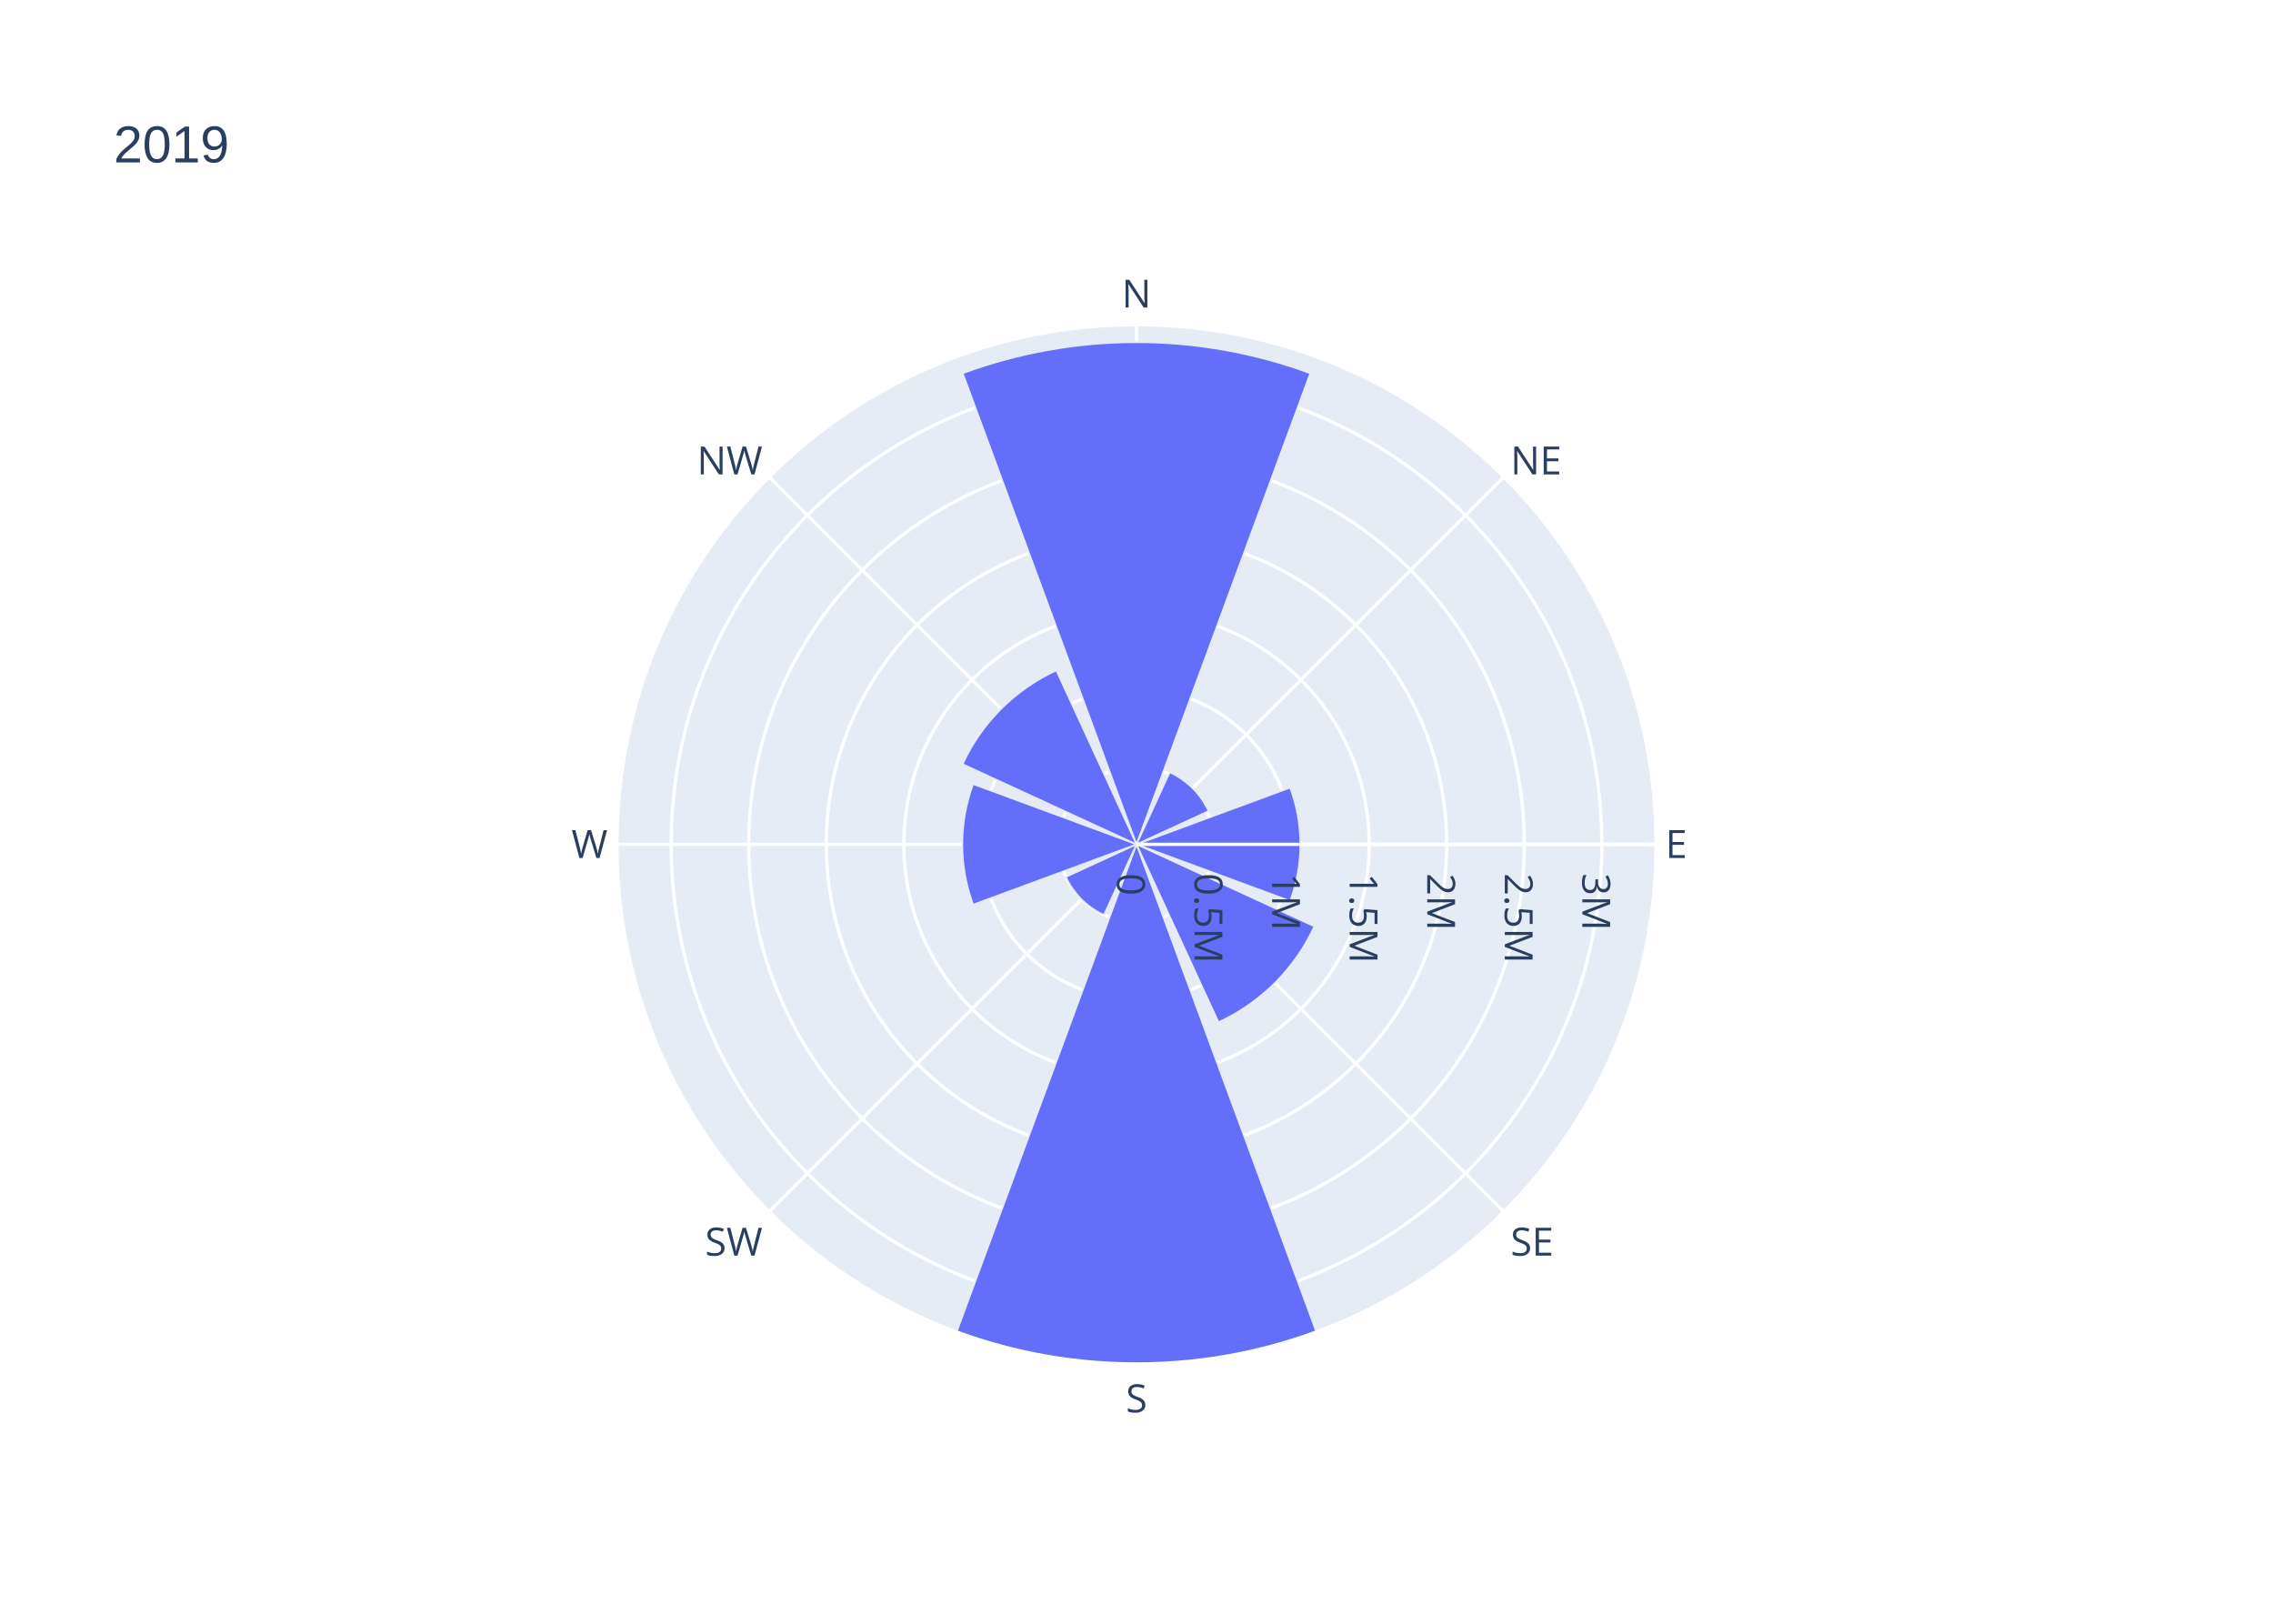
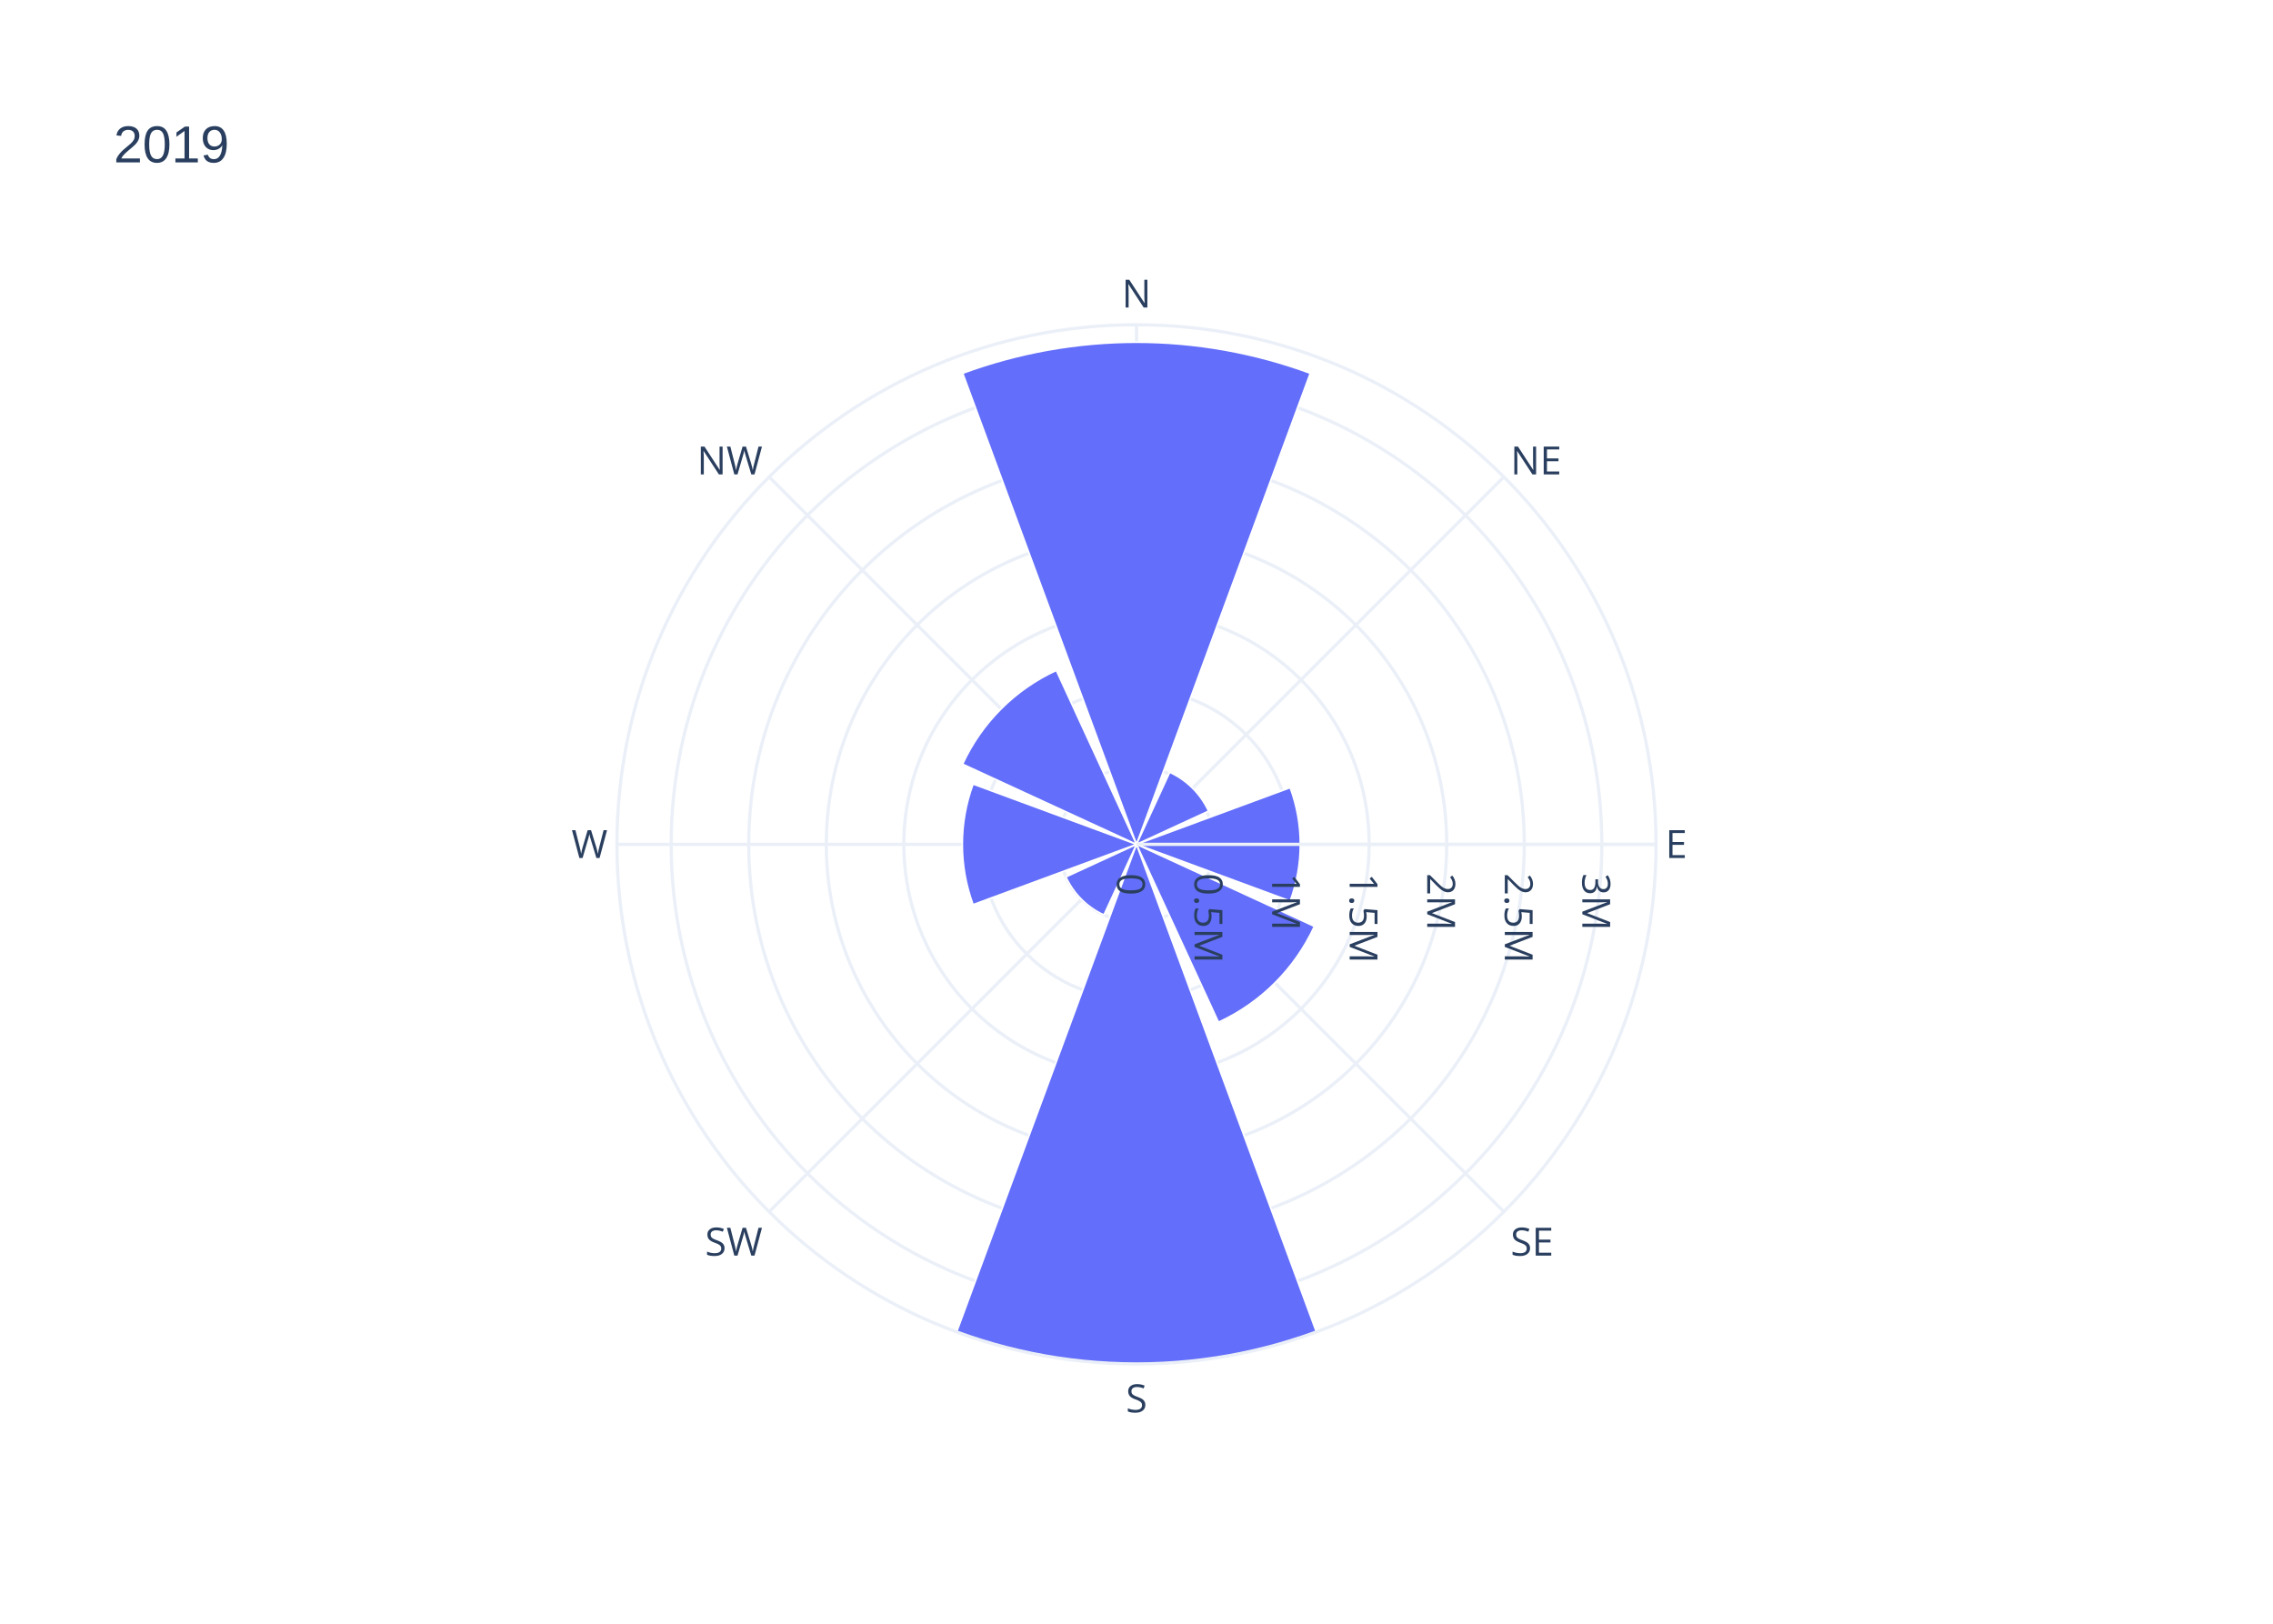
<svg xmlns="http://www.w3.org/2000/svg" class="main-svg" width="3500" height="2500" style="" viewBox="0 0 700 500">
  <rect x="0" y="0" width="700" height="500" style="fill: rgb(255, 255, 255); fill-opacity: 1;" />
-   <defs id="defs-8d7398">
+   <defs id="defs-6814ee">
    <g class="clips">
-       <clipPath id="clip8d7398polar-for-traces">
+       <clipPath id="clip6814eepolar-for-traces">
        <path d="M160,0A160,160 0,1,0 -160,-1.9594348786357652e-14A160,160 0,1,0 160,3.9188697572715304e-14Z" transform="translate(160,160)" />
      </clipPath>
    </g>
    <g class="gradients" />
    <g class="patterns" />
  </defs>
  <g class="bglayer" />
  <g class="layer-below">
    <g class="imagelayer" />
    <g class="shapelayer" />
  </g>
  <g class="cartesianlayer" />
  <g class="polarlayer">
    <g class="polar">
      <g class="polarsublayer draglayer" />
      <g class="polarsublayer plotbg">
-         <path d="M160,0A160,160 0,1,0 -160,-1.9594348786357652e-14A160,160 0,1,0 160,3.9188697572715304e-14Z" transform="translate(350,260)" style="fill: rgb(229, 236, 246); fill-opacity: 1;" />
+         <path d="M160,0A160,160 0,1,0 -160,-1.9594348786357652e-14A160,160 0,1,0 160,3.9188697572715304e-14Z" transform="translate(350,260)" style="fill: rgb(255, 255, 255); fill-opacity: 1;" />
      </g>
      <g class="polarsublayer backplot">
        <g class="maplayer" />
      </g>
      <g class="polarsublayer angular-grid" style="fill: none;">
-         <path class="angularaxisgrid" d="M350,260L350,100" style="stroke: rgb(255, 255, 255); stroke-opacity: 1; stroke-width: 1px;" />
-         <path class="angularaxisgrid" d="M350,260L463.137,146.863" style="stroke: rgb(255, 255, 255); stroke-opacity: 1; stroke-width: 1px;" />
-         <path class="angularaxisgrid" d="M350,260L510,260" style="stroke: rgb(255, 255, 255); stroke-opacity: 1; stroke-width: 1px;" />
-         <path class="angularaxisgrid" d="M350,260L463.137,373.137" style="stroke: rgb(255, 255, 255); stroke-opacity: 1; stroke-width: 1px;" />
-         <path class="angularaxisgrid" d="M350,260L350,420" style="stroke: rgb(255, 255, 255); stroke-opacity: 1; stroke-width: 1px;" />
-         <path class="angularaxisgrid" d="M350,260L236.863,373.137" style="stroke: rgb(255, 255, 255); stroke-opacity: 1; stroke-width: 1px;" />
-         <path class="angularaxisgrid" d="M350,260L190,260" style="stroke: rgb(255, 255, 255); stroke-opacity: 1; stroke-width: 1px;" />
-         <path class="angularaxisgrid" d="M350,260L236.863,146.863" style="stroke: rgb(255, 255, 255); stroke-opacity: 1; stroke-width: 1px;" />
+         <path class="angularaxisgrid" d="M350,260L350,100" style="stroke: rgb(235, 240, 248); stroke-opacity: 1; stroke-width: 1px;" />
+         <path class="angularaxisgrid" d="M350,260L463.137,146.863" style="stroke: rgb(235, 240, 248); stroke-opacity: 1; stroke-width: 1px;" />
+         <path class="angularaxisgrid" d="M350,260L510,260" style="stroke: rgb(235, 240, 248); stroke-opacity: 1; stroke-width: 1px;" />
+         <path class="angularaxisgrid" d="M350,260L463.137,373.137" style="stroke: rgb(235, 240, 248); stroke-opacity: 1; stroke-width: 1px;" />
+         <path class="angularaxisgrid" d="M350,260L350,420" style="stroke: rgb(235, 240, 248); stroke-opacity: 1; stroke-width: 1px;" />
+         <path class="angularaxisgrid" d="M350,260L236.863,373.137" style="stroke: rgb(235, 240, 248); stroke-opacity: 1; stroke-width: 1px;" />
+         <path class="angularaxisgrid" d="M350,260L190,260" style="stroke: rgb(235, 240, 248); stroke-opacity: 1; stroke-width: 1px;" />
+         <path class="angularaxisgrid" d="M350,260L236.863,146.863" style="stroke: rgb(235, 240, 248); stroke-opacity: 1; stroke-width: 1px;" />
      </g>
      <g class="polarsublayer radial-grid" transform="translate(350,260)" style="fill: none;">
-         <path class="xgrid" d="M23.88,0A23.88,23.88 0,1,0 -23.88,-2.9244565563638794e-15A23.88,23.88 0,1,0 23.88,5.848913112727759e-15Z" style="stroke: rgb(255, 255, 255); stroke-opacity: 1; stroke-width: 1px;" />
-         <path class="xgrid" d="M47.77,0A47.77,47.77 0,1,0 -47.77,-5.850137759526906e-15A47.77,47.77 0,1,0 47.77,1.1700275519053813e-14Z" style="stroke: rgb(255, 255, 255); stroke-opacity: 1; stroke-width: 1px;" />
-         <path class="xgrid" d="M71.65,0A71.65,71.65 0,1,0 -71.65,-8.774594315890787e-15A71.65,71.65 0,1,0 71.65,1.7549188631781574e-14Z" style="stroke: rgb(255, 255, 255); stroke-opacity: 1; stroke-width: 1px;" />
-         <path class="xgrid" d="M95.53,0A95.53,95.53 0,1,0 -95.53,-1.1699050872254666e-14A95.53,95.53 0,1,0 95.53,2.3398101744509332e-14Z" style="stroke: rgb(255, 255, 255); stroke-opacity: 1; stroke-width: 1px;" />
-         <path class="xgrid" d="M119.42,0A119.42,119.42 0,1,0 -119.42,-1.4624732075417692e-14A119.42,119.42 0,1,0 119.42,2.9249464150835383e-14Z" style="stroke: rgb(255, 255, 255); stroke-opacity: 1; stroke-width: 1px;" />
-         <path class="xgrid" d="M143.3,0A143.3,143.3 0,1,0 -143.3,-1.7549188631781574e-14A143.3,143.3 0,1,0 143.3,3.509837726356315e-14Z" style="stroke: rgb(255, 255, 255); stroke-opacity: 1; stroke-width: 1px;" />
+         <path class="xgrid" d="M23.88,0A23.88,23.88 0,1,0 -23.88,-2.9244565563638794e-15A23.88,23.88 0,1,0 23.88,5.848913112727759e-15Z" style="stroke: rgb(235, 240, 248); stroke-opacity: 1; stroke-width: 1px;" />
+         <path class="xgrid" d="M47.77,0A47.77,47.77 0,1,0 -47.77,-5.850137759526906e-15A47.77,47.77 0,1,0 47.77,1.1700275519053813e-14Z" style="stroke: rgb(235, 240, 248); stroke-opacity: 1; stroke-width: 1px;" />
+         <path class="xgrid" d="M71.65,0A71.65,71.65 0,1,0 -71.65,-8.774594315890787e-15A71.65,71.65 0,1,0 71.65,1.7549188631781574e-14Z" style="stroke: rgb(235, 240, 248); stroke-opacity: 1; stroke-width: 1px;" />
+         <path class="xgrid" d="M95.53,0A95.53,95.53 0,1,0 -95.53,-1.1699050872254666e-14A95.53,95.53 0,1,0 95.53,2.3398101744509332e-14Z" style="stroke: rgb(235, 240, 248); stroke-opacity: 1; stroke-width: 1px;" />
+         <path class="xgrid" d="M119.42,0A119.42,119.42 0,1,0 -119.42,-1.4624732075417692e-14A119.42,119.42 0,1,0 119.42,2.9249464150835383e-14Z" style="stroke: rgb(235, 240, 248); stroke-opacity: 1; stroke-width: 1px;" />
+         <path class="xgrid" d="M143.3,0A143.3,143.3 0,1,0 -143.3,-1.7549188631781574e-14A143.3,143.3 0,1,0 143.3,3.509837726356315e-14Z" style="stroke: rgb(235, 240, 248); stroke-opacity: 1; stroke-width: 1px;" />
      </g>
-       <g class="polarsublayer frontplot" transform="translate(190,100)" clip-path="url(#clip8d7398polar-for-traces)">
+       <g class="polarsublayer frontplot" transform="translate(190,100)" clip-path="url(#clip6814eepolar-for-traces)">
        <g class="barlayer">
          <g class="trace bars" style="opacity: 1;">
            <g class="points">
              <g class="point" style="vector-effect: non-scaling-stroke; stroke-miterlimit: 2;">
-                 <path d="M160,160L213.517,14.937A154.62,154.62 0,0,0 106.483,14.937L160,160A0,0 0,0,1 160,160Z" style="opacity: 1; stroke-width: 0.5px; fill: rgb(99, 110, 250); fill-opacity: 1; stroke: rgb(229, 236, 246); stroke-opacity: 1;" />
+                 <path d="M160,160L213.517,14.937A154.62,154.62 0,0,0 106.483,14.937L160,160A0,0 0,0,1 160,160Z" style="opacity: 1; stroke-width: 0.5px; fill: rgb(99, 110, 250); fill-opacity: 1; stroke: rgb(255, 255, 255); stroke-opacity: 1;" />
              </g>
              <g class="point" style="vector-effect: non-scaling-stroke; stroke-miterlimit: 2;">
-                 <path d="M160,160L182.197,149.767A24.442,24.442 0,0,0 170.233,137.803L160,160A0,0 0,0,1 160,160Z" style="opacity: 1; stroke-width: 0.5px; fill: rgb(99, 110, 250); fill-opacity: 1; stroke: rgb(229, 236, 246); stroke-opacity: 1;" />
+                 <path d="M160,160L182.197,149.767A24.442,24.442 0,0,0 170.233,137.803L160,160A0,0 0,0,1 160,160Z" style="opacity: 1; stroke-width: 0.5px; fill: rgb(99, 110, 250); fill-opacity: 1; stroke: rgb(255, 255, 255); stroke-opacity: 1;" />
              </g>
              <g class="point" style="vector-effect: non-scaling-stroke; stroke-miterlimit: 2;">
-                 <path d="M160,160L207.329,177.46A50.447,50.447 0,0,0 207.329,142.54L160,160A0,0 0,0,1 160,160Z" style="opacity: 1; stroke-width: 0.5px; fill: rgb(99, 110, 250); fill-opacity: 1; stroke: rgb(229, 236, 246); stroke-opacity: 1;" />
+                 <path d="M160,160L207.329,177.46A50.447,50.447 0,0,0 207.329,142.54L160,160A0,0 0,0,1 160,160Z" style="opacity: 1; stroke-width: 0.5px; fill: rgb(99, 110, 250); fill-opacity: 1; stroke: rgb(255, 255, 255); stroke-opacity: 1;" />
              </g>
              <g class="point" style="vector-effect: non-scaling-stroke; stroke-miterlimit: 2;">
-                 <path d="M160,160L185.252,214.776A60.316,60.316 0,0,0 214.776,185.252L160,160A0,0 0,0,1 160,160Z" style="opacity: 1; stroke-width: 0.5px; fill: rgb(99, 110, 250); fill-opacity: 1; stroke: rgb(229, 236, 246); stroke-opacity: 1;" />
+                 <path d="M160,160L185.252,214.776A60.316,60.316 0,0,0 214.776,185.252L160,160A0,0 0,0,1 160,160Z" style="opacity: 1; stroke-width: 0.5px; fill: rgb(99, 110, 250); fill-opacity: 1; stroke: rgb(255, 255, 255); stroke-opacity: 1;" />
              </g>
              <g class="point" style="vector-effect: non-scaling-stroke; stroke-miterlimit: 2;">
-                 <path d="M160,160L104.621,310.111A160,160 0,0,0 215.379,310.111L160,160A0,0 0,0,1 160,160Z" style="opacity: 1; stroke-width: 0.5px; fill: rgb(99, 110, 250); fill-opacity: 1; stroke: rgb(229, 236, 246); stroke-opacity: 1;" />
+                 <path d="M160,160L104.621,310.111A160,160 0,0,0 215.379,310.111L160,160A0,0 0,0,1 160,160Z" style="opacity: 1; stroke-width: 0.5px; fill: rgb(99, 110, 250); fill-opacity: 1; stroke: rgb(255, 255, 255); stroke-opacity: 1;" />
              </g>
              <g class="point" style="vector-effect: non-scaling-stroke; stroke-miterlimit: 2;">
-                 <path d="M160,160L138.252,170.026A23.948,23.948 0,0,0 149.974,181.748L160,160A0,0 0,0,1 160,160Z" style="opacity: 1; stroke-width: 0.5px; fill: rgb(99, 110, 250); fill-opacity: 1; stroke: rgb(229, 236, 246); stroke-opacity: 1;" />
+                 <path d="M160,160L138.252,170.026A23.948,23.948 0,0,0 149.974,181.748L160,160A0,0 0,0,1 160,160Z" style="opacity: 1; stroke-width: 0.5px; fill: rgb(99, 110, 250); fill-opacity: 1; stroke: rgb(255, 255, 255); stroke-opacity: 1;" />
              </g>
              <g class="point" style="vector-effect: non-scaling-stroke; stroke-miterlimit: 2;">
-                 <path d="M160,160L109.675,141.434A53.641,53.641 0,0,0 109.675,178.566L160,160A0,0 0,0,1 160,160Z" style="opacity: 1; stroke-width: 0.5px; fill: rgb(99, 110, 250); fill-opacity: 1; stroke: rgb(229, 236, 246); stroke-opacity: 1;" />
+                 <path d="M160,160L109.675,141.434A53.641,53.641 0,0,0 109.675,178.566L160,160A0,0 0,0,1 160,160Z" style="opacity: 1; stroke-width: 0.5px; fill: rgb(99, 110, 250); fill-opacity: 1; stroke: rgb(255, 255, 255); stroke-opacity: 1;" />
              </g>
              <g class="point" style="vector-effect: non-scaling-stroke; stroke-miterlimit: 2;">
-                 <path d="M160,160L135.309,106.441A58.976,58.976 0,0,0 106.441,135.309L160,160A0,0 0,0,1 160,160Z" style="opacity: 1; stroke-width: 0.5px; fill: rgb(99, 110, 250); fill-opacity: 1; stroke: rgb(229, 236, 246); stroke-opacity: 1;" />
+                 <path d="M160,160L135.309,106.441A58.976,58.976 0,0,0 106.441,135.309L160,160A0,0 0,0,1 160,160Z" style="opacity: 1; stroke-width: 0.5px; fill: rgb(99, 110, 250); fill-opacity: 1; stroke: rgb(255, 255, 255); stroke-opacity: 1;" />
              </g>
            </g>
          </g>
        </g>
        <g class="scatterlayer" />
      </g>
      <g class="polarsublayer angular-line">
-         <path d="M160,0A160,160 0,1,0 -160,-1.9594348786357652e-14A160,160 0,1,0 160,3.9188697572715304e-14Z" transform="translate(350,260)" stroke-width="1" style="fill: none; stroke: rgb(255, 255, 255); stroke-opacity: 1;" />
+         <path d="M160,0A160,160 0,1,0 -160,-1.9594348786357652e-14A160,160 0,1,0 160,3.9188697572715304e-14Z" transform="translate(350,260)" stroke-width="1" style="fill: none; stroke: rgb(235, 240, 248); stroke-opacity: 1;" />
      </g>
      <g class="polarsublayer radial-line">
-         <line x1="0" y1="0" x2="160" y2="0" transform="translate(350,260)" stroke-width="1" style="fill: none; stroke: rgb(255, 255, 255); stroke-opacity: 1;" />
+         <line x1="0" y1="0" x2="160" y2="0" transform="translate(350,260)" stroke-width="1" style="fill: none; stroke: rgb(235, 240, 248); stroke-opacity: 1;" />
      </g>
      <g class="polarsublayer angular-axis">
        <g class="angularaxistick">
          <text text-anchor="middle" x="1.7757378587636624e-16" y="-5.3" transform="translate(350,100)" style="font-family: 'Open Sans', verdana, arial, sans-serif; font-size: 12px; fill: rgb(42, 63, 95); fill-opacity: 1; white-space: pre; opacity: 1;">N</text>
        </g>
        <g class="angularaxistick">
          <text text-anchor="start" x="2.051" y="-0.778" transform="translate(463.1371,146.8629)" style="font-family: 'Open Sans', verdana, arial, sans-serif; font-size: 12px; fill: rgb(42, 63, 95); fill-opacity: 1; white-space: pre; opacity: 1;">NE</text>
        </g>
        <g class="angularaxistick">
          <text text-anchor="start" x="2.9" y="4.2" transform="translate(510,260)" style="font-family: 'Open Sans', verdana, arial, sans-serif; font-size: 12px; fill: rgb(42, 63, 95); fill-opacity: 1; white-space: pre; opacity: 1;">E</text>
        </g>
        <g class="angularaxistick">
          <text text-anchor="start" x="2.051" y="13.506" transform="translate(463.1371,373.1371)" style="font-family: 'Open Sans', verdana, arial, sans-serif; font-size: 12px; fill: rgb(42, 63, 95); fill-opacity: 1; white-space: pre; opacity: 1;">SE</text>
        </g>
        <g class="angularaxistick">
          <text text-anchor="middle" x="1.7757378587636624e-16" y="14.9" transform="translate(350,420)" style="font-family: 'Open Sans', verdana, arial, sans-serif; font-size: 12px; fill: rgb(42, 63, 95); fill-opacity: 1; white-space: pre; opacity: 1;">S</text>
        </g>
        <g class="angularaxistick">
          <text text-anchor="end" x="-2.051" y="13.506" transform="translate(236.8629,373.1371)" style="font-family: 'Open Sans', verdana, arial, sans-serif; font-size: 12px; fill: rgb(42, 63, 95); fill-opacity: 1; white-space: pre; opacity: 1;">SW</text>
        </g>
        <g class="angularaxistick">
          <text text-anchor="end" x="-2.9" y="4.2" transform="translate(190,260)" style="font-family: 'Open Sans', verdana, arial, sans-serif; font-size: 12px; fill: rgb(42, 63, 95); fill-opacity: 1; white-space: pre; opacity: 1;">W</text>
        </g>
        <g class="angularaxistick">
          <text text-anchor="end" x="-2.051" y="-0.778" transform="translate(236.8629,146.8629)" style="font-family: 'Open Sans', verdana, arial, sans-serif; font-size: 12px; fill: rgb(42, 63, 95); fill-opacity: 1; white-space: pre; opacity: 1;">NW</text>
        </g>
      </g>
      <g class="polarsublayer radial-axis" transform="translate(350,260)">
        <g class="xtick">
          <text text-anchor="start" x="0" y="14.9" transform=" rotate(90,0,8.9)" style="font-family: 'Open Sans', verdana, arial, sans-serif; font-size: 12px; fill: rgb(42, 63, 95); fill-opacity: 1; white-space: pre; opacity: 1;">0</text>
        </g>
        <g class="xtick">
          <text text-anchor="start" x="0" y="14.9" transform="translate(23.88,0) rotate(90,0,8.9)" style="font-family: 'Open Sans', verdana, arial, sans-serif; font-size: 12px; fill: rgb(42, 63, 95); fill-opacity: 1; white-space: pre; opacity: 1;">0.5M</text>
        </g>
        <g class="xtick">
          <text text-anchor="start" x="0" y="14.9" transform="translate(47.77,0) rotate(90,0,8.9)" style="font-family: 'Open Sans', verdana, arial, sans-serif; font-size: 12px; fill: rgb(42, 63, 95); fill-opacity: 1; white-space: pre; opacity: 1;">1M</text>
        </g>
        <g class="xtick">
          <text text-anchor="start" x="0" y="14.9" transform="translate(71.65,0) rotate(90,0,8.9)" style="font-family: 'Open Sans', verdana, arial, sans-serif; font-size: 12px; fill: rgb(42, 63, 95); fill-opacity: 1; white-space: pre; opacity: 1;">1.5M</text>
        </g>
        <g class="xtick">
          <text text-anchor="start" x="0" y="14.9" transform="translate(95.53,0) rotate(90,0,8.9)" style="font-family: 'Open Sans', verdana, arial, sans-serif; font-size: 12px; fill: rgb(42, 63, 95); fill-opacity: 1; white-space: pre; opacity: 1;">2M</text>
        </g>
        <g class="xtick">
          <text text-anchor="start" x="0" y="14.9" transform="translate(119.42,0) rotate(90,0,8.9)" style="font-family: 'Open Sans', verdana, arial, sans-serif; font-size: 12px; fill: rgb(42, 63, 95); fill-opacity: 1; white-space: pre; opacity: 1;">2.5M</text>
        </g>
        <g class="xtick">
          <text text-anchor="start" x="0" y="14.9" transform="translate(143.3,0) rotate(90,0,8.9)" style="font-family: 'Open Sans', verdana, arial, sans-serif; font-size: 12px; fill: rgb(42, 63, 95); fill-opacity: 1; white-space: pre; opacity: 1;">3M</text>
        </g>
      </g>
    </g>
  </g>
  <g class="ternarylayer" />
  <g class="geolayer" />
  <g class="funnelarealayer" />
  <g class="pielayer" />
  <g class="iciclelayer" />
  <g class="treemaplayer" />
  <g class="sunburstlayer" />
  <g class="glimages" />
-   <defs id="topdefs-8d7398">
+   <defs id="topdefs-6814ee">
    <g class="clips" />
  </defs>
  <g class="layer-above">
    <g class="imagelayer" />
    <g class="shapelayer" />
  </g>
  <g class="infolayer">
    <g class="g-gtitle">
      <text class="gtitle" x="35" y="50" text-anchor="start" dy="0em" style="font-family: Arial; font-size: 16px; fill: rgb(42, 63, 95); opacity: 1; font-weight: normal; white-space: pre;">2019</text>
    </g>
    <g class="g-polartitle" />
  </g>
</svg>
